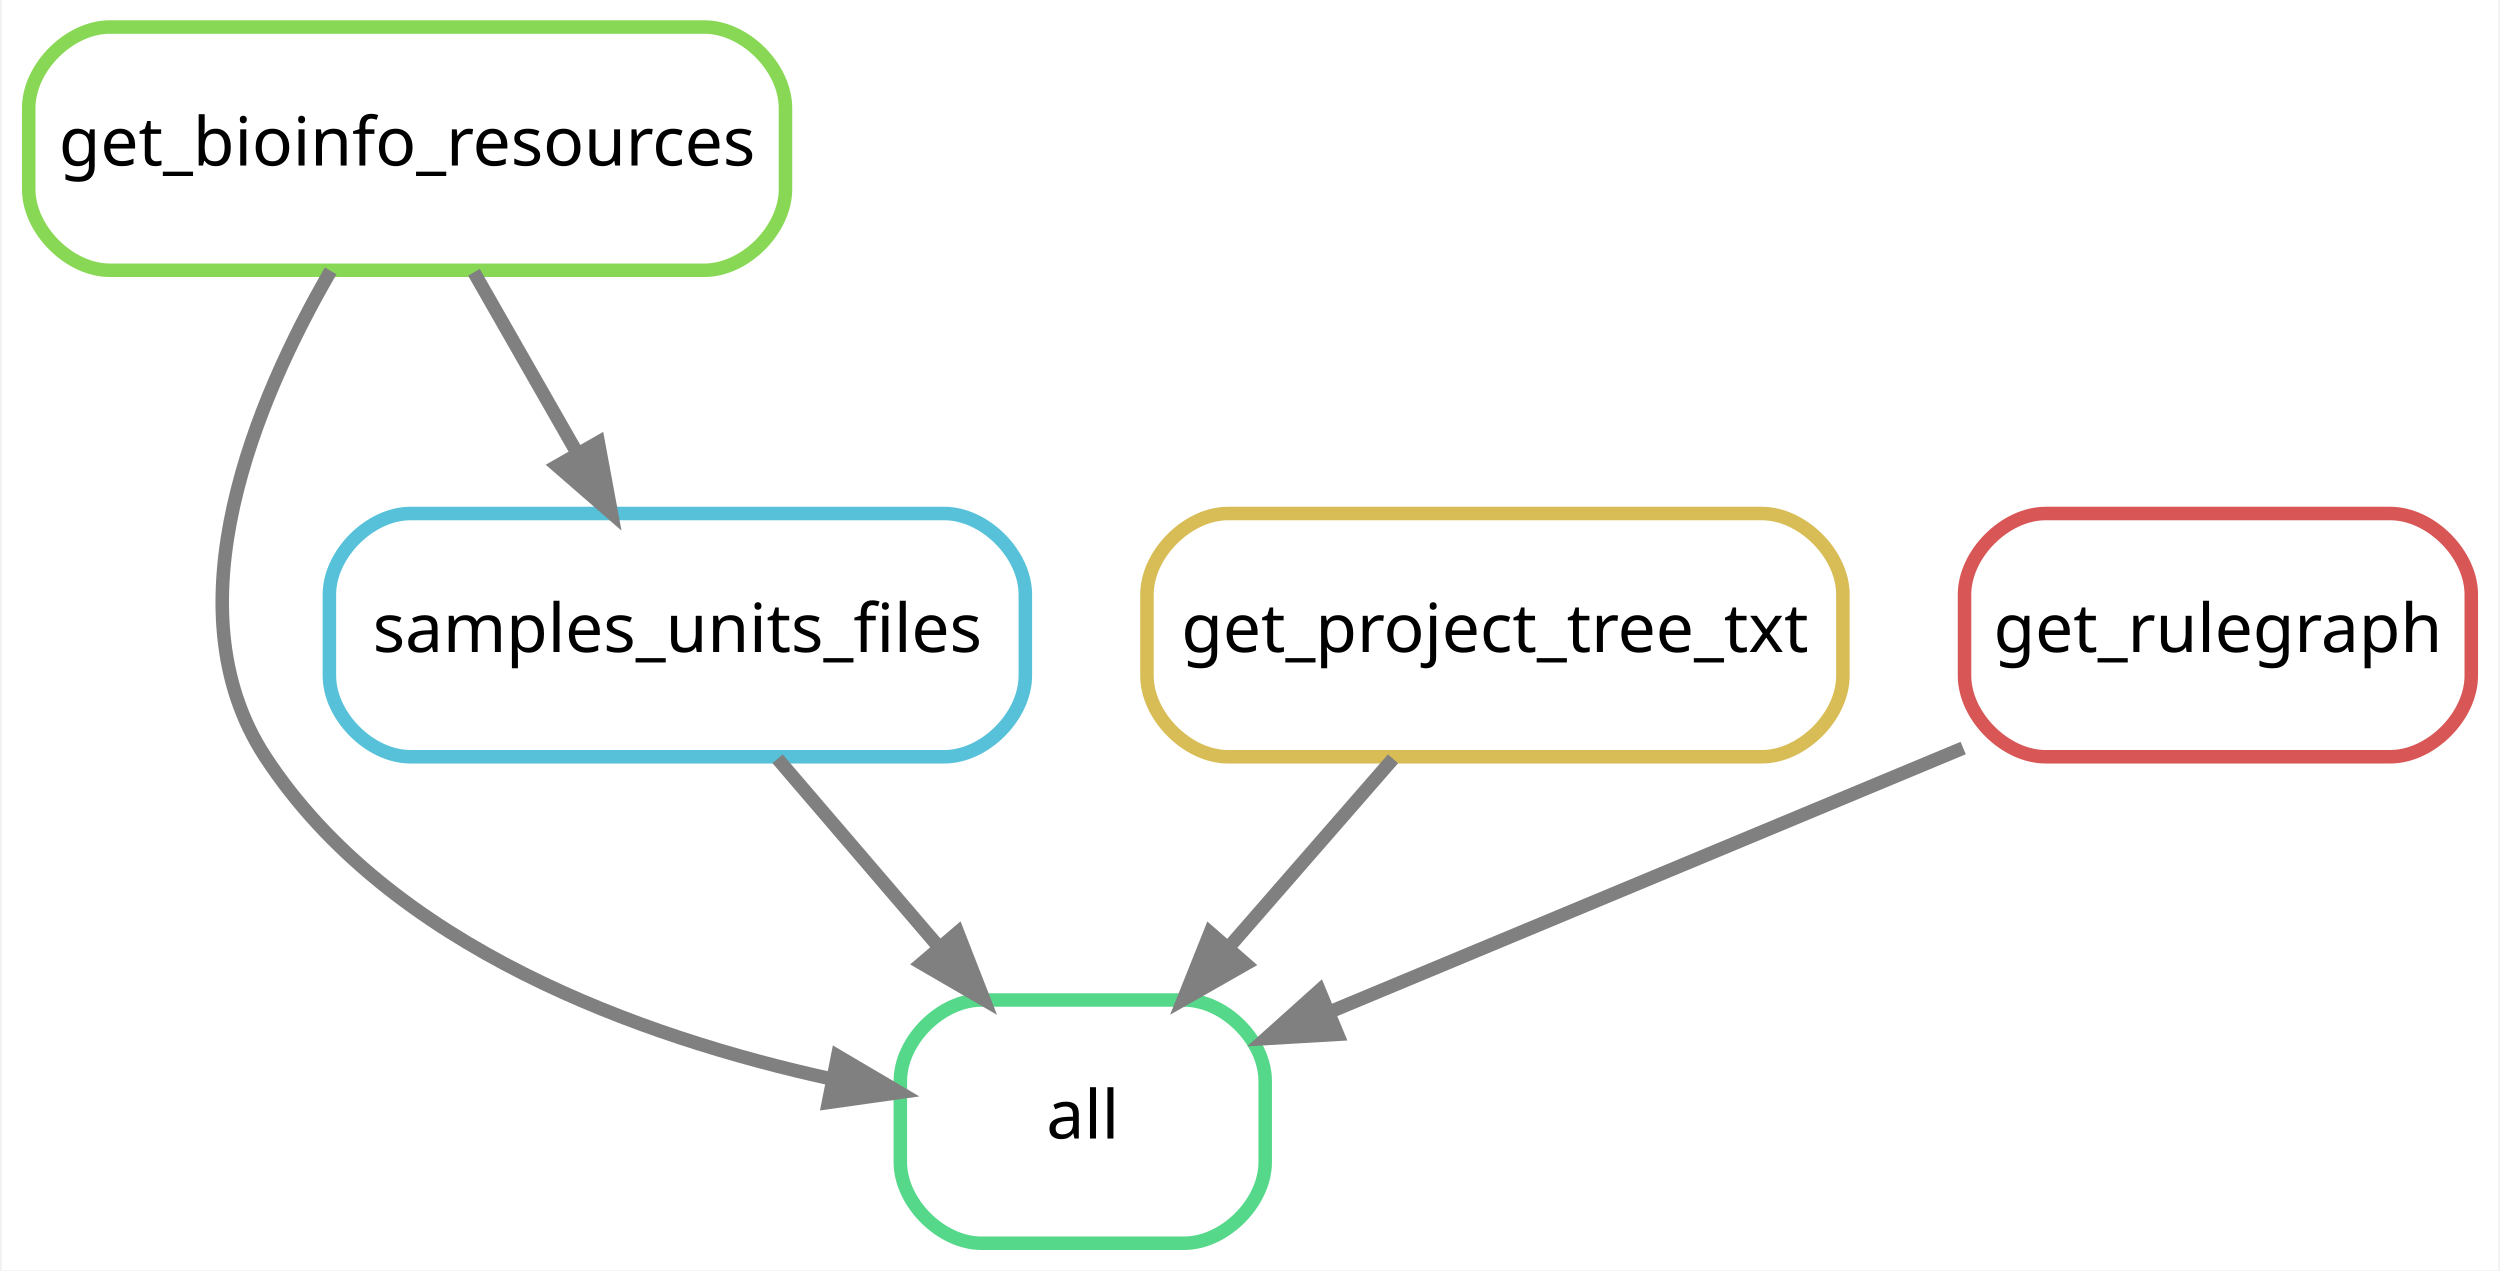
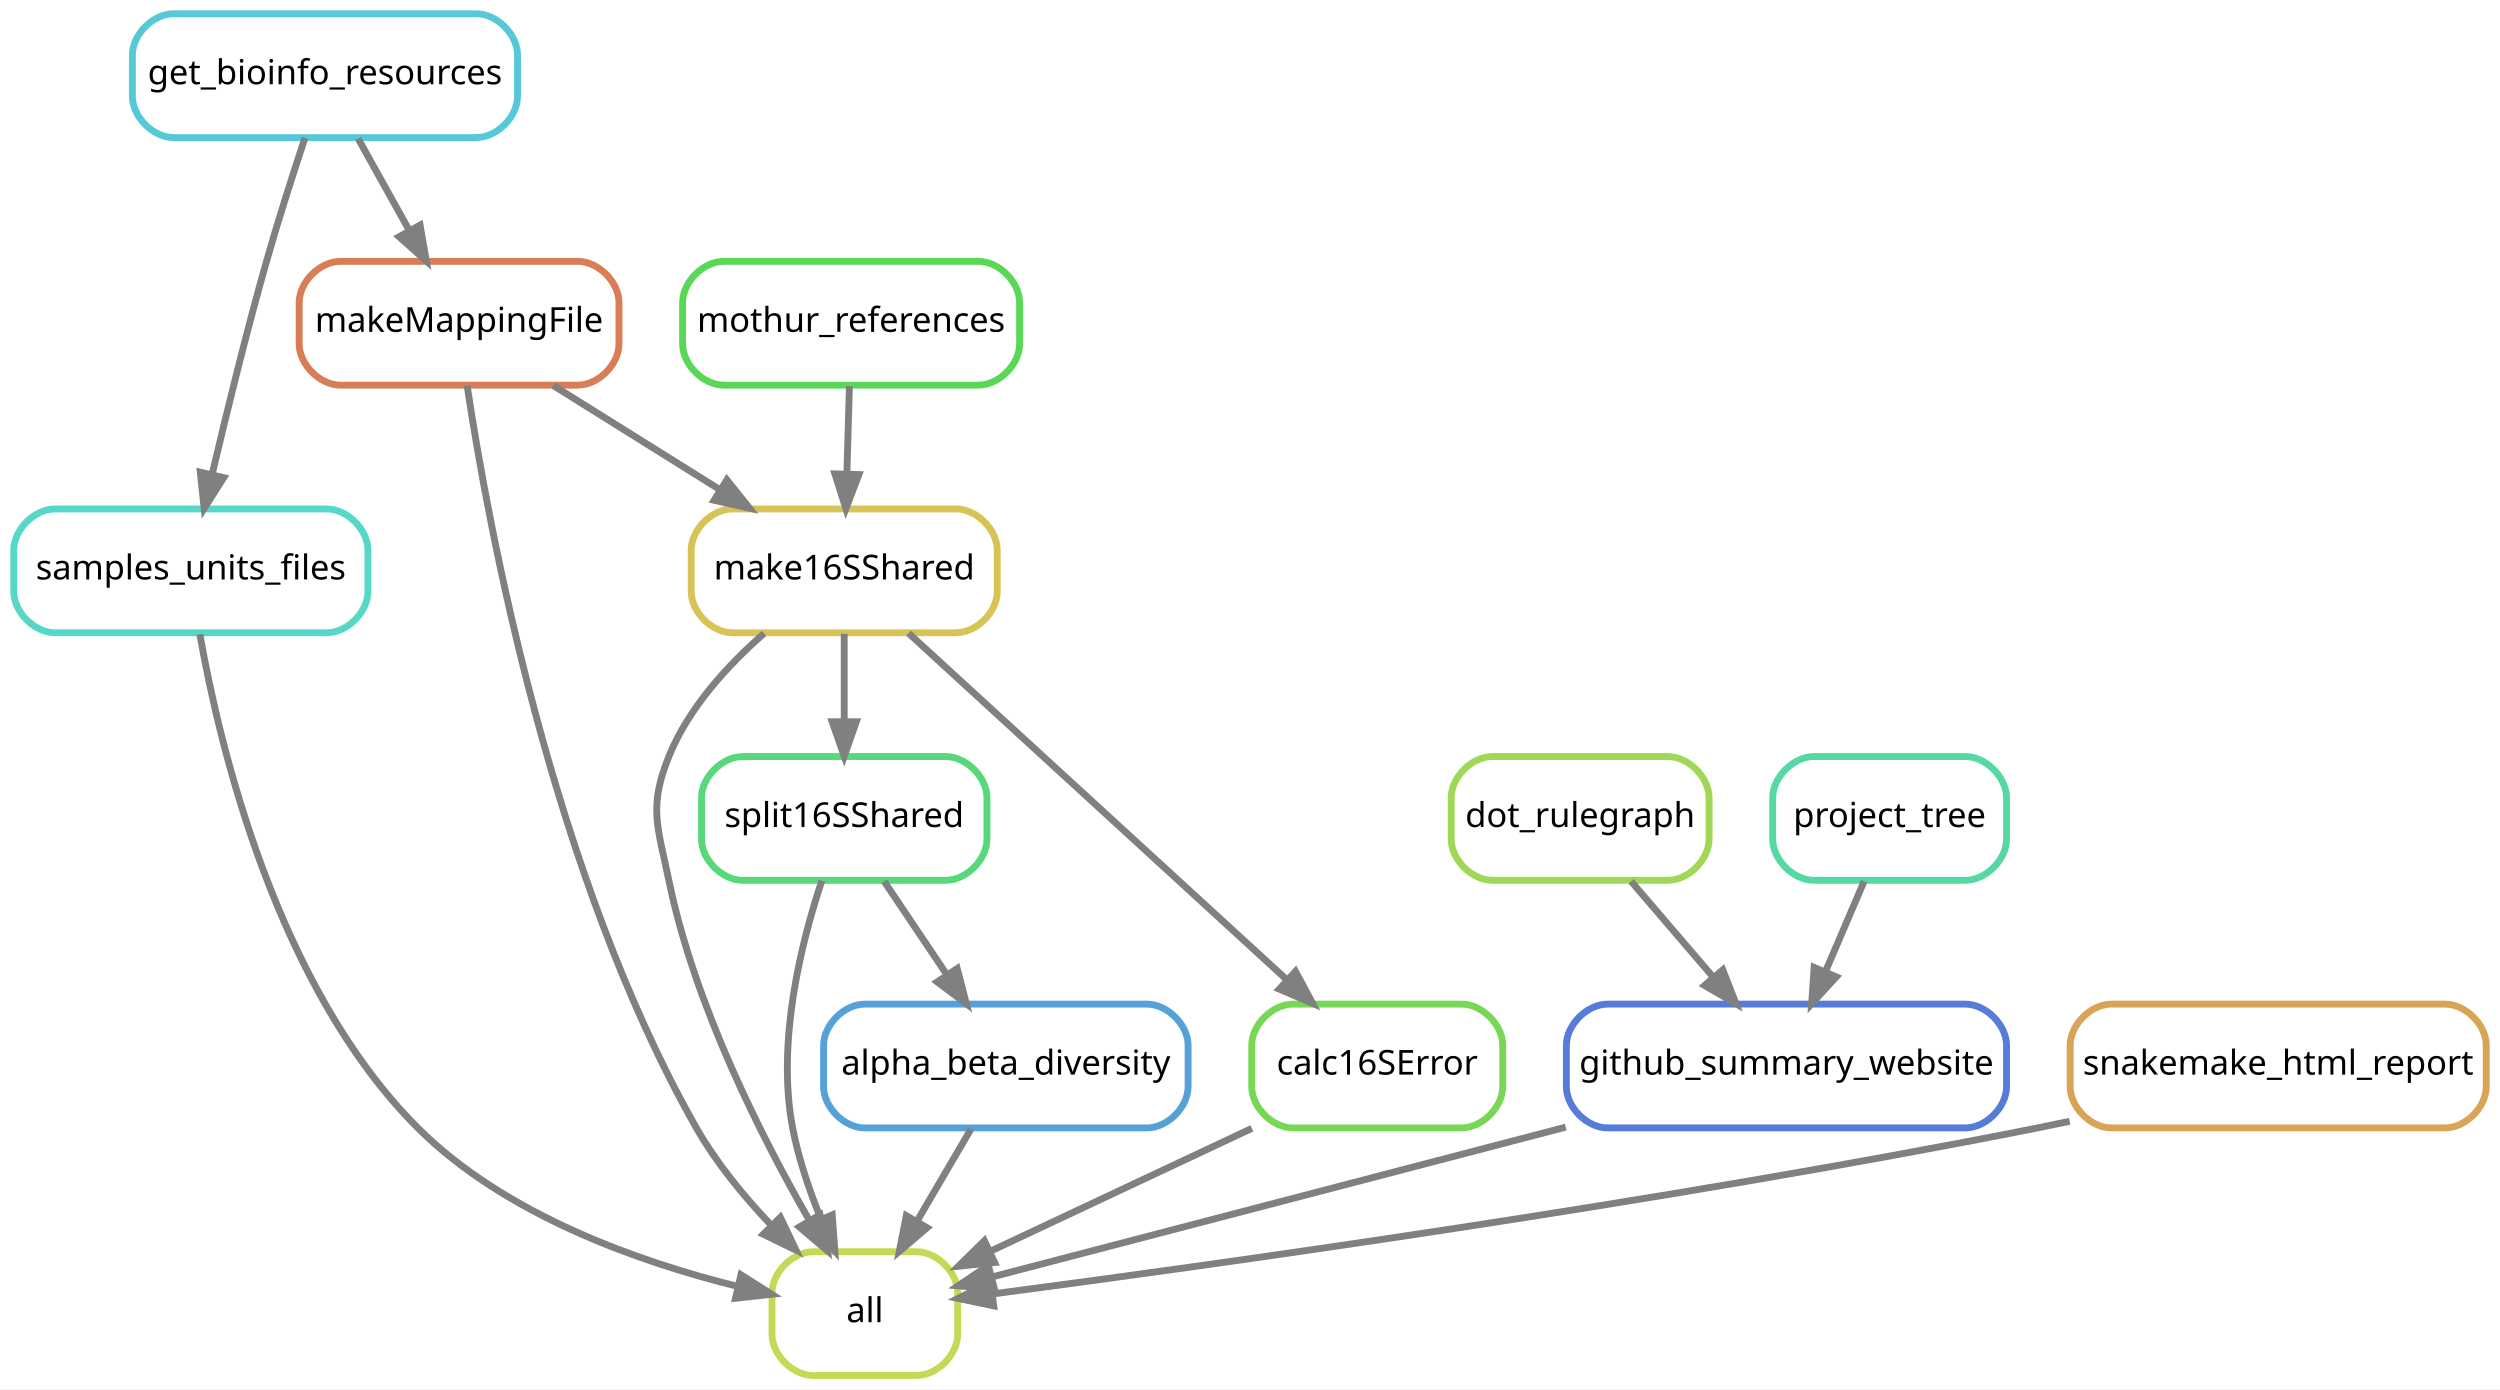
- <svg xmlns="http://www.w3.org/2000/svg" width="370pt" height="188pt" viewBox="0.00 0.00 369.50 188.00">
-   <g id="graph0" class="graph" transform="scale(1 1) rotate(0) translate(4 184)">
-     <polygon fill="white" stroke="none" points="-4,4 -4,-184 365.5,-184 365.5,4 -4,4" />
+ <svg xmlns="http://www.w3.org/2000/svg" width="727pt" height="404pt" viewBox="0.00 0.00 727.00 404.00">
+   <g id="graph0" class="graph" transform="scale(1 1) rotate(0) translate(4 400)">
+     <polygon fill="white" stroke="none" points="-4,4 -4,-400 723,-400 723,4 -4,4" />
    <g id="node1" class="node">
-       <path fill="none" stroke="#56d88a" stroke-width="2" d="M171,-36C171,-36 141,-36 141,-36 135,-36 129,-30 129,-24 129,-24 129,-12 129,-12 129,-6 135,0 141,0 141,0 171,0 171,0 177,0 183,-6 183,-12 183,-12 183,-24 183,-24 183,-30 177,-36 171,-36" />
-       <text text-anchor="middle" x="156" y="-15.5" font-family="sans" font-size="10.00">all</text>
+       <path fill="none" stroke="#c6d856" stroke-width="2" d="M262.5,-36C262.5,-36 232.5,-36 232.5,-36 226.5,-36 220.5,-30 220.5,-24 220.5,-24 220.5,-12 220.5,-12 220.5,-6 226.5,0 232.5,0 232.5,0 262.5,0 262.5,0 268.5,0 274.5,-6 274.5,-12 274.5,-12 274.5,-24 274.5,-24 274.5,-30 268.5,-36 262.5,-36" />
+       <text text-anchor="middle" x="247.5" y="-15.5" font-family="sans" font-size="10.00">all</text>
    </g>
    <g id="node2" class="node">
-       <path fill="none" stroke="#88d856" stroke-width="2" d="M100,-180C100,-180 12,-180 12,-180 6,-180 0,-174 0,-168 0,-168 0,-156 0,-156 0,-150 6,-144 12,-144 12,-144 100,-144 100,-144 106,-144 112,-150 112,-156 112,-156 112,-168 112,-168 112,-174 106,-180 100,-180" />
-       <text text-anchor="middle" x="56" y="-159.5" font-family="sans" font-size="10.00">get_bioinfo_resources</text>
+       <path fill="none" stroke="#56d8c9" stroke-width="2" d="M91,-252C91,-252 12,-252 12,-252 6,-252 0,-246 0,-240 0,-240 0,-228 0,-228 0,-222 6,-216 12,-216 12,-216 91,-216 91,-216 97,-216 103,-222 103,-228 103,-228 103,-240 103,-240 103,-246 97,-252 91,-252" />
+       <text text-anchor="middle" x="51.5" y="-231.5" font-family="sans" font-size="10.00">samples_units_files</text>
+     </g>
+     <g id="edge6" class="edge">
+       <path fill="none" stroke="grey" stroke-width="2" d="M54.12,-215.53C59.85,-183.05 76.45,-112.97 117.5,-72 142.77,-46.77 181.7,-33.06 210.37,-25.95" />
+       <polygon fill="grey" stroke="grey" stroke-width="2" points="211.47,-29.29 220.42,-23.62 209.89,-22.47 211.47,-29.29" />
+     </g>
+     <g id="node3" class="node">
+       <path fill="none" stroke="#56c9d8" stroke-width="2" d="M134.5,-396C134.5,-396 46.5,-396 46.5,-396 40.5,-396 34.5,-390 34.5,-384 34.5,-384 34.5,-372 34.5,-372 34.5,-366 40.5,-360 46.5,-360 46.5,-360 134.5,-360 134.5,-360 140.5,-360 146.5,-366 146.5,-372 146.5,-372 146.5,-384 146.5,-384 146.5,-390 140.5,-396 134.5,-396" />
+       <text text-anchor="middle" x="90.5" y="-375.5" font-family="sans" font-size="10.00">get_bioinfo_resources</text>
+     </g>
+     <g id="edge9" class="edge">
+       <path fill="none" stroke="grey" stroke-width="2" d="M84.69,-359.9C81.26,-349.56 76.93,-336.09 73.5,-324 67.67,-303.46 61.91,-280 57.75,-262.33" />
+       <polygon fill="grey" stroke="grey" stroke-width="2" points="61.05,-261.1 55.37,-252.15 54.24,-262.69 61.05,-261.1" />
+     </g>
+     <g id="node4" class="node">
+       <path fill="none" stroke="#d87d56" stroke-width="2" d="M164,-324C164,-324 95,-324 95,-324 89,-324 83,-318 83,-312 83,-312 83,-300 83,-300 83,-294 89,-288 95,-288 95,-288 164,-288 164,-288 170,-288 176,-294 176,-300 176,-300 176,-312 176,-312 176,-318 170,-324 164,-324" />
+       <text text-anchor="middle" x="129.5" y="-303.5" font-family="sans" font-size="10.00">makeMappingFile</text>
+     </g>
+     <g id="edge10" class="edge">
+       <path fill="none" stroke="grey" stroke-width="2" d="M100.14,-359.7C104.63,-351.64 110.06,-341.89 115.02,-332.98" />
+       <polygon fill="grey" stroke="grey" stroke-width="2" points="118.16,-334.54 119.97,-324.1 112.05,-331.14 118.16,-334.54" />
+     </g>
+     <g id="edge2" class="edge">
+       <path fill="none" stroke="grey" stroke-width="2" d="M131.84,-287.86C137.86,-247.82 156.48,-145.9 198.5,-72 204.29,-61.83 212.37,-52.02 220.31,-43.67" />
+       <polygon fill="grey" stroke="grey" stroke-width="2" points="222.93,-46 227.49,-36.44 217.96,-41.07 222.93,-46" />
+     </g>
+     <g id="node5" class="node">
+       <path fill="none" stroke="#d8c356" stroke-width="2" d="M274,-252C274,-252 209,-252 209,-252 203,-252 197,-246 197,-240 197,-240 197,-228 197,-228 197,-222 203,-216 209,-216 209,-216 274,-216 274,-216 280,-216 286,-222 286,-228 286,-228 286,-240 286,-240 286,-246 280,-252 274,-252" />
+       <text text-anchor="middle" x="241.5" y="-231.5" font-family="sans" font-size="10.00">make16SShared</text>
+     </g>
+     <g id="edge11" class="edge">
+       <path fill="none" stroke="grey" stroke-width="2" d="M156.9,-287.88C171.41,-278.81 189.42,-267.55 205.09,-257.76" />
+       <polygon fill="grey" stroke="grey" stroke-width="2" points="207.37,-260.46 214,-252.19 203.66,-254.52 207.37,-260.46" />
+     </g>
+     <g id="edge3" class="edge">
+       <path fill="none" stroke="grey" stroke-width="2" d="M218.2,-215.82C207.6,-206.54 196.18,-194.09 190.5,-180 184.52,-165.16 187.27,-159.67 190.5,-144 197.97,-107.75 217.33,-69.52 231.42,-45.03" />
+       <polygon fill="grey" stroke="grey" stroke-width="2" points="234.47,-46.74 236.52,-36.35 228.44,-43.19 234.47,-46.74" />
+     </g>
+     <g id="node7" class="node">
+       <path fill="none" stroke="#56d87b" stroke-width="2" d="M271,-180C271,-180 212,-180 212,-180 206,-180 200,-174 200,-168 200,-168 200,-156 200,-156 200,-150 206,-144 212,-144 212,-144 271,-144 271,-144 277,-144 283,-150 283,-156 283,-156 283,-168 283,-168 283,-174 277,-180 271,-180" />
+       <text text-anchor="middle" x="241.5" y="-159.5" font-family="sans" font-size="10.00">split16SShared</text>
+     </g>
+     <g id="edge13" class="edge">
+       <path fill="none" stroke="grey" stroke-width="2" d="M241.5,-215.7C241.5,-207.98 241.5,-198.71 241.5,-190.11" />
+       <polygon fill="grey" stroke="grey" stroke-width="2" points="245,-190.1 241.5,-180.1 238,-190.1 245,-190.1" />
+     </g>
+     <g id="node9" class="node">
+       <path fill="none" stroke="#78d856" stroke-width="2" d="M421,-108C421,-108 372,-108 372,-108 366,-108 360,-102 360,-96 360,-96 360,-84 360,-84 360,-78 366,-72 372,-72 372,-72 421,-72 421,-72 427,-72 433,-78 433,-84 433,-84 433,-96 433,-96 433,-102 427,-108 421,-108" />
+       <text text-anchor="middle" x="396.5" y="-87.5" font-family="sans" font-size="10.00">calc16SError</text>
+     </g>
+     <g id="edge15" class="edge">
+       <path fill="none" stroke="grey" stroke-width="2" d="M260.2,-215.87C287.66,-190.71 339.03,-143.65 370.26,-115.04" />
+       <polygon fill="grey" stroke="grey" stroke-width="2" points="372.73,-117.53 377.74,-108.19 368,-112.36 372.73,-117.53" />
+     </g>
+     <g id="node6" class="node">
+       <path fill="none" stroke="#59d856" stroke-width="2" d="M280.5,-324C280.5,-324 206.5,-324 206.5,-324 200.5,-324 194.5,-318 194.5,-312 194.5,-312 194.5,-300 194.5,-300 194.5,-294 200.5,-288 206.5,-288 206.5,-288 280.5,-288 280.5,-288 286.5,-288 292.5,-294 292.5,-300 292.5,-300 292.5,-312 292.5,-312 292.5,-318 286.5,-324 280.5,-324" />
+       <text text-anchor="middle" x="243.5" y="-303.5" font-family="sans" font-size="10.00">mothur_references</text>
+     </g>
+     <g id="edge12" class="edge">
+       <path fill="none" stroke="grey" stroke-width="2" d="M243.01,-287.7C242.79,-279.98 242.52,-270.71 242.27,-262.11" />
+       <polygon fill="grey" stroke="grey" stroke-width="2" points="245.77,-262 241.99,-252.1 238.78,-262.2 245.77,-262" />
+     </g>
+     <g id="edge5" class="edge">
+       <path fill="none" stroke="grey" stroke-width="2" d="M234.99,-143.9C229.01,-125.95 221.74,-96.93 226.5,-72 228.21,-63.06 231.4,-53.7 234.79,-45.37" />
+       <polygon fill="grey" stroke="grey" stroke-width="2" points="238.01,-46.73 238.78,-36.17 231.59,-43.95 238.01,-46.73" />
+     </g>
+     <g id="node8" class="node">
+       <path fill="none" stroke="#56a2d8" stroke-width="2" d="M329.5,-108C329.5,-108 247.5,-108 247.5,-108 241.5,-108 235.5,-102 235.5,-96 235.5,-96 235.5,-84 235.5,-84 235.5,-78 241.5,-72 247.5,-72 247.5,-72 329.5,-72 329.5,-72 335.5,-72 341.5,-78 341.5,-84 341.5,-84 341.5,-96 341.5,-96 341.5,-102 335.5,-108 329.5,-108" />
+       <text text-anchor="middle" x="288.5" y="-87.5" font-family="sans" font-size="10.00">alpha_beta_diversity</text>
+     </g>
+     <g id="edge14" class="edge">
+       <path fill="none" stroke="grey" stroke-width="2" d="M253.12,-143.7C258.64,-135.47 265.35,-125.48 271.43,-116.42" />
+       <polygon fill="grey" stroke="grey" stroke-width="2" points="274.35,-118.36 277.02,-108.1 268.54,-114.46 274.35,-118.36" />
+     </g>
+     <g id="edge7" class="edge">
+       <path fill="none" stroke="grey" stroke-width="2" d="M278.37,-71.7C273.65,-63.64 267.94,-53.89 262.72,-44.98" />
+       <polygon fill="grey" stroke="grey" stroke-width="2" points="265.59,-42.96 257.52,-36.1 259.55,-46.5 265.59,-42.96" />
    </g>
    <g id="edge4" class="edge">
-       <path fill="none" stroke="grey" stroke-width="2" d="M44.69,-143.91C33.69,-124.93 20.58,-94.06 35,-72 53.44,-43.79 90.58,-30.5 118.88,-24.3" />
-       <polygon fill="grey" stroke="grey" stroke-width="2" points="119.72,-27.7 128.85,-22.32 118.36,-20.84 119.72,-27.7" />
+       <path fill="none" stroke="grey" stroke-width="2" d="M360.05,-71.88C336.88,-60.99 307,-46.95 283.85,-36.07" />
+       <polygon fill="grey" stroke="grey" stroke-width="2" points="285.23,-32.86 274.69,-31.78 282.26,-39.2 285.23,-32.86" />
    </g>
-     <g id="node3" class="node">
-       <path fill="none" stroke="#56c1d8" stroke-width="2" d="M135.5,-108C135.5,-108 56.5,-108 56.5,-108 50.5,-108 44.5,-102 44.5,-96 44.5,-96 44.5,-84 44.5,-84 44.5,-78 50.5,-72 56.5,-72 56.5,-72 135.5,-72 135.5,-72 141.5,-72 147.5,-78 147.5,-84 147.5,-84 147.5,-96 147.5,-96 147.5,-102 141.5,-108 135.5,-108" />
-       <text text-anchor="middle" x="96" y="-87.5" font-family="sans" font-size="10.00">samples_units_files</text>
+     <g id="node10" class="node">
+       <path fill="none" stroke="#567bd8" stroke-width="2" d="M567.5,-108C567.5,-108 463.5,-108 463.5,-108 457.5,-108 451.5,-102 451.5,-96 451.5,-96 451.5,-84 451.5,-84 451.5,-78 457.5,-72 463.5,-72 463.5,-72 567.5,-72 567.5,-72 573.5,-72 579.5,-78 579.5,-84 579.5,-84 579.5,-96 579.5,-96 579.5,-102 573.5,-108 567.5,-108" />
+       <text text-anchor="middle" x="515.5" y="-87.5" font-family="sans" font-size="10.00">github_summary_website</text>
    </g>
-     <g id="edge5" class="edge">
-       <path fill="none" stroke="grey" stroke-width="2" d="M65.89,-143.7C70.49,-135.64 76.06,-125.89 81.15,-116.98" />
-       <polygon fill="grey" stroke="grey" stroke-width="2" points="84.3,-118.52 86.23,-108.1 78.23,-115.05 84.3,-118.52" />
+     <g id="edge8" class="edge">
+       <path fill="none" stroke="grey" stroke-width="2" d="M451.31,-72.23C399.12,-58.6 327.34,-39.85 284.37,-28.63" />
+       <polygon fill="grey" stroke="grey" stroke-width="2" points="285.17,-25.22 274.61,-26.08 283.4,-32 285.17,-25.22" />
    </g>
-     <g id="edge2" class="edge">
-       <path fill="none" stroke="grey" stroke-width="2" d="M110.83,-71.7C118.02,-63.3 126.8,-53.07 134.69,-43.86" />
-       <polygon fill="grey" stroke="grey" stroke-width="2" points="137.49,-45.97 141.34,-36.1 132.17,-41.42 137.49,-45.97" />
+     <g id="node11" class="node">
+       <path fill="none" stroke="#9fd856" stroke-width="2" d="M481,-180C481,-180 430,-180 430,-180 424,-180 418,-174 418,-168 418,-168 418,-156 418,-156 418,-150 424,-144 430,-144 430,-144 481,-144 481,-144 487,-144 493,-150 493,-156 493,-156 493,-168 493,-168 493,-174 487,-180 481,-180" />
+       <text text-anchor="middle" x="455.5" y="-159.5" font-family="sans" font-size="10.00">dot_rulegraph</text>
    </g>
-     <g id="node4" class="node">
-       <path fill="none" stroke="#d8bc56" stroke-width="2" d="M256.5,-108C256.5,-108 177.5,-108 177.5,-108 171.5,-108 165.5,-102 165.5,-96 165.5,-96 165.5,-84 165.5,-84 165.5,-78 171.5,-72 177.5,-72 177.5,-72 256.5,-72 256.5,-72 262.5,-72 268.5,-78 268.5,-84 268.5,-84 268.5,-96 268.5,-96 268.5,-102 262.5,-108 256.5,-108" />
-       <text text-anchor="middle" x="217" y="-87.5" font-family="sans" font-size="10.00">get_project_tree_txt</text>
+     <g id="edge17" class="edge">
+       <path fill="none" stroke="grey" stroke-width="2" d="M470.33,-143.7C477.52,-135.3 486.3,-125.07 494.19,-115.86" />
+       <polygon fill="grey" stroke="grey" stroke-width="2" points="496.99,-117.97 500.84,-108.1 491.67,-113.42 496.99,-117.97" />
    </g>
-     <g id="edge3" class="edge">
-       <path fill="none" stroke="grey" stroke-width="2" d="M201.92,-71.7C194.61,-63.3 185.69,-53.07 177.66,-43.86" />
-       <polygon fill="grey" stroke="grey" stroke-width="2" points="180.11,-41.34 170.91,-36.1 174.84,-45.94 180.11,-41.34" />
+     <g id="node12" class="node">
+       <path fill="none" stroke="#56d8a2" stroke-width="2" d="M567.5,-180C567.5,-180 523.5,-180 523.5,-180 517.5,-180 511.5,-174 511.5,-168 511.5,-168 511.5,-156 511.5,-156 511.5,-150 517.5,-144 523.5,-144 523.5,-144 567.5,-144 567.5,-144 573.5,-144 579.5,-150 579.5,-156 579.5,-156 579.5,-168 579.5,-168 579.5,-174 573.5,-180 567.5,-180" />
+       <text text-anchor="middle" x="545.5" y="-159.5" font-family="sans" font-size="10.00">project_tree</text>
    </g>
-     <g id="node5" class="node">
-       <path fill="none" stroke="#d85656" stroke-width="2" d="M349.5,-108C349.5,-108 298.5,-108 298.5,-108 292.5,-108 286.5,-102 286.5,-96 286.5,-96 286.5,-84 286.5,-84 286.5,-78 292.5,-72 298.5,-72 298.5,-72 349.5,-72 349.5,-72 355.5,-72 361.5,-78 361.5,-84 361.5,-84 361.5,-96 361.5,-96 361.5,-102 355.5,-108 349.5,-108" />
-       <text text-anchor="middle" x="324" y="-87.5" font-family="sans" font-size="10.00">get_rulegraph</text>
+     <g id="edge16" class="edge">
+       <path fill="none" stroke="grey" stroke-width="2" d="M538.08,-143.7C534.71,-135.81 530.63,-126.3 526.88,-117.55" />
+       <polygon fill="grey" stroke="grey" stroke-width="2" points="529.99,-115.92 522.83,-108.1 523.55,-118.67 529.99,-115.92" />
+     </g>
+     <g id="node13" class="node">
+       <path fill="none" stroke="#d8a456" stroke-width="2" d="M707,-108C707,-108 610,-108 610,-108 604,-108 598,-102 598,-96 598,-96 598,-84 598,-84 598,-78 604,-72 610,-72 610,-72 707,-72 707,-72 713,-72 719,-78 719,-84 719,-84 719,-96 719,-96 719,-102 713,-108 707,-108" />
+       <text text-anchor="middle" x="658.5" y="-87.5" font-family="sans" font-size="10.00">snakemake_html_report</text>
    </g>
    <g id="edge1" class="edge">
-       <path fill="none" stroke="grey" stroke-width="2" d="M286.3,-73.29C258.26,-61.61 220.21,-45.75 192.47,-34.2" />
-       <polygon fill="grey" stroke="grey" stroke-width="2" points="193.7,-30.92 183.12,-30.3 191.01,-37.38 193.7,-30.92" />
+       <path fill="none" stroke="grey" stroke-width="2" d="M597.86,-73.94C594.7,-73.26 591.57,-72.61 588.5,-72 478.79,-50.19 347.73,-32 284.82,-23.75" />
+       <polygon fill="grey" stroke="grey" stroke-width="2" points="284.97,-20.24 274.6,-22.42 284.07,-27.19 284.97,-20.24" />
    </g>
  </g>
</svg>
